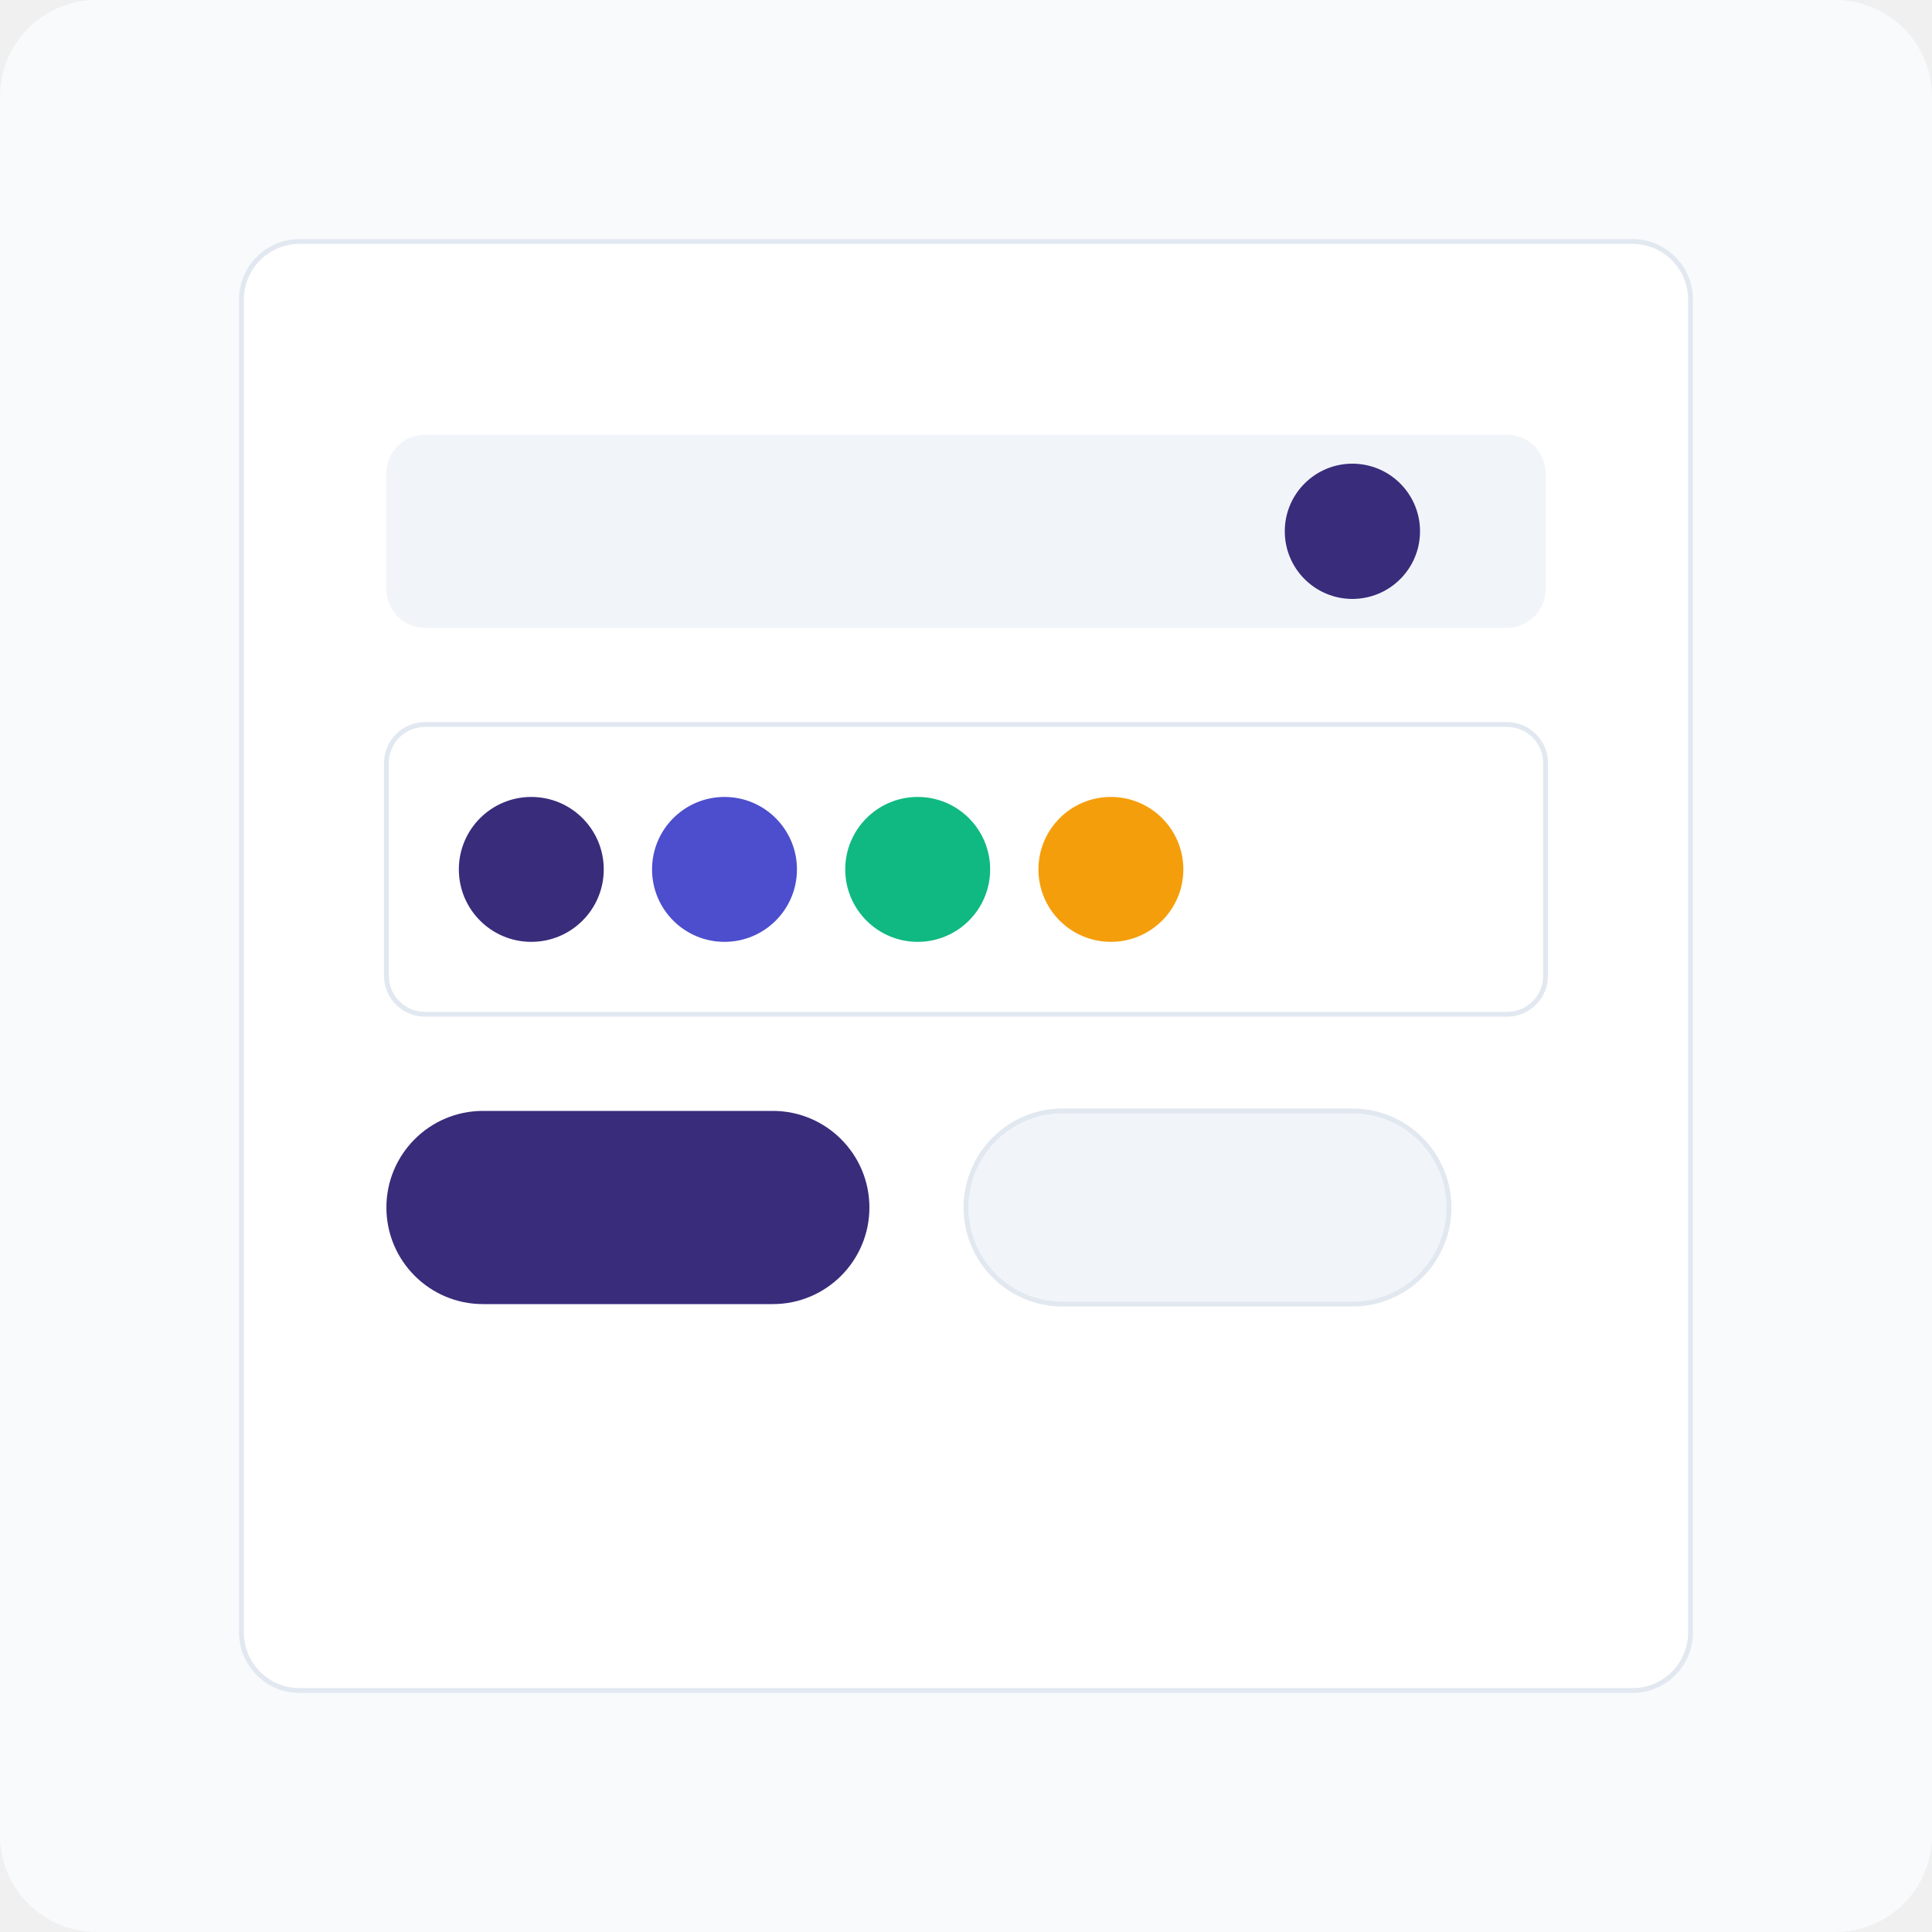
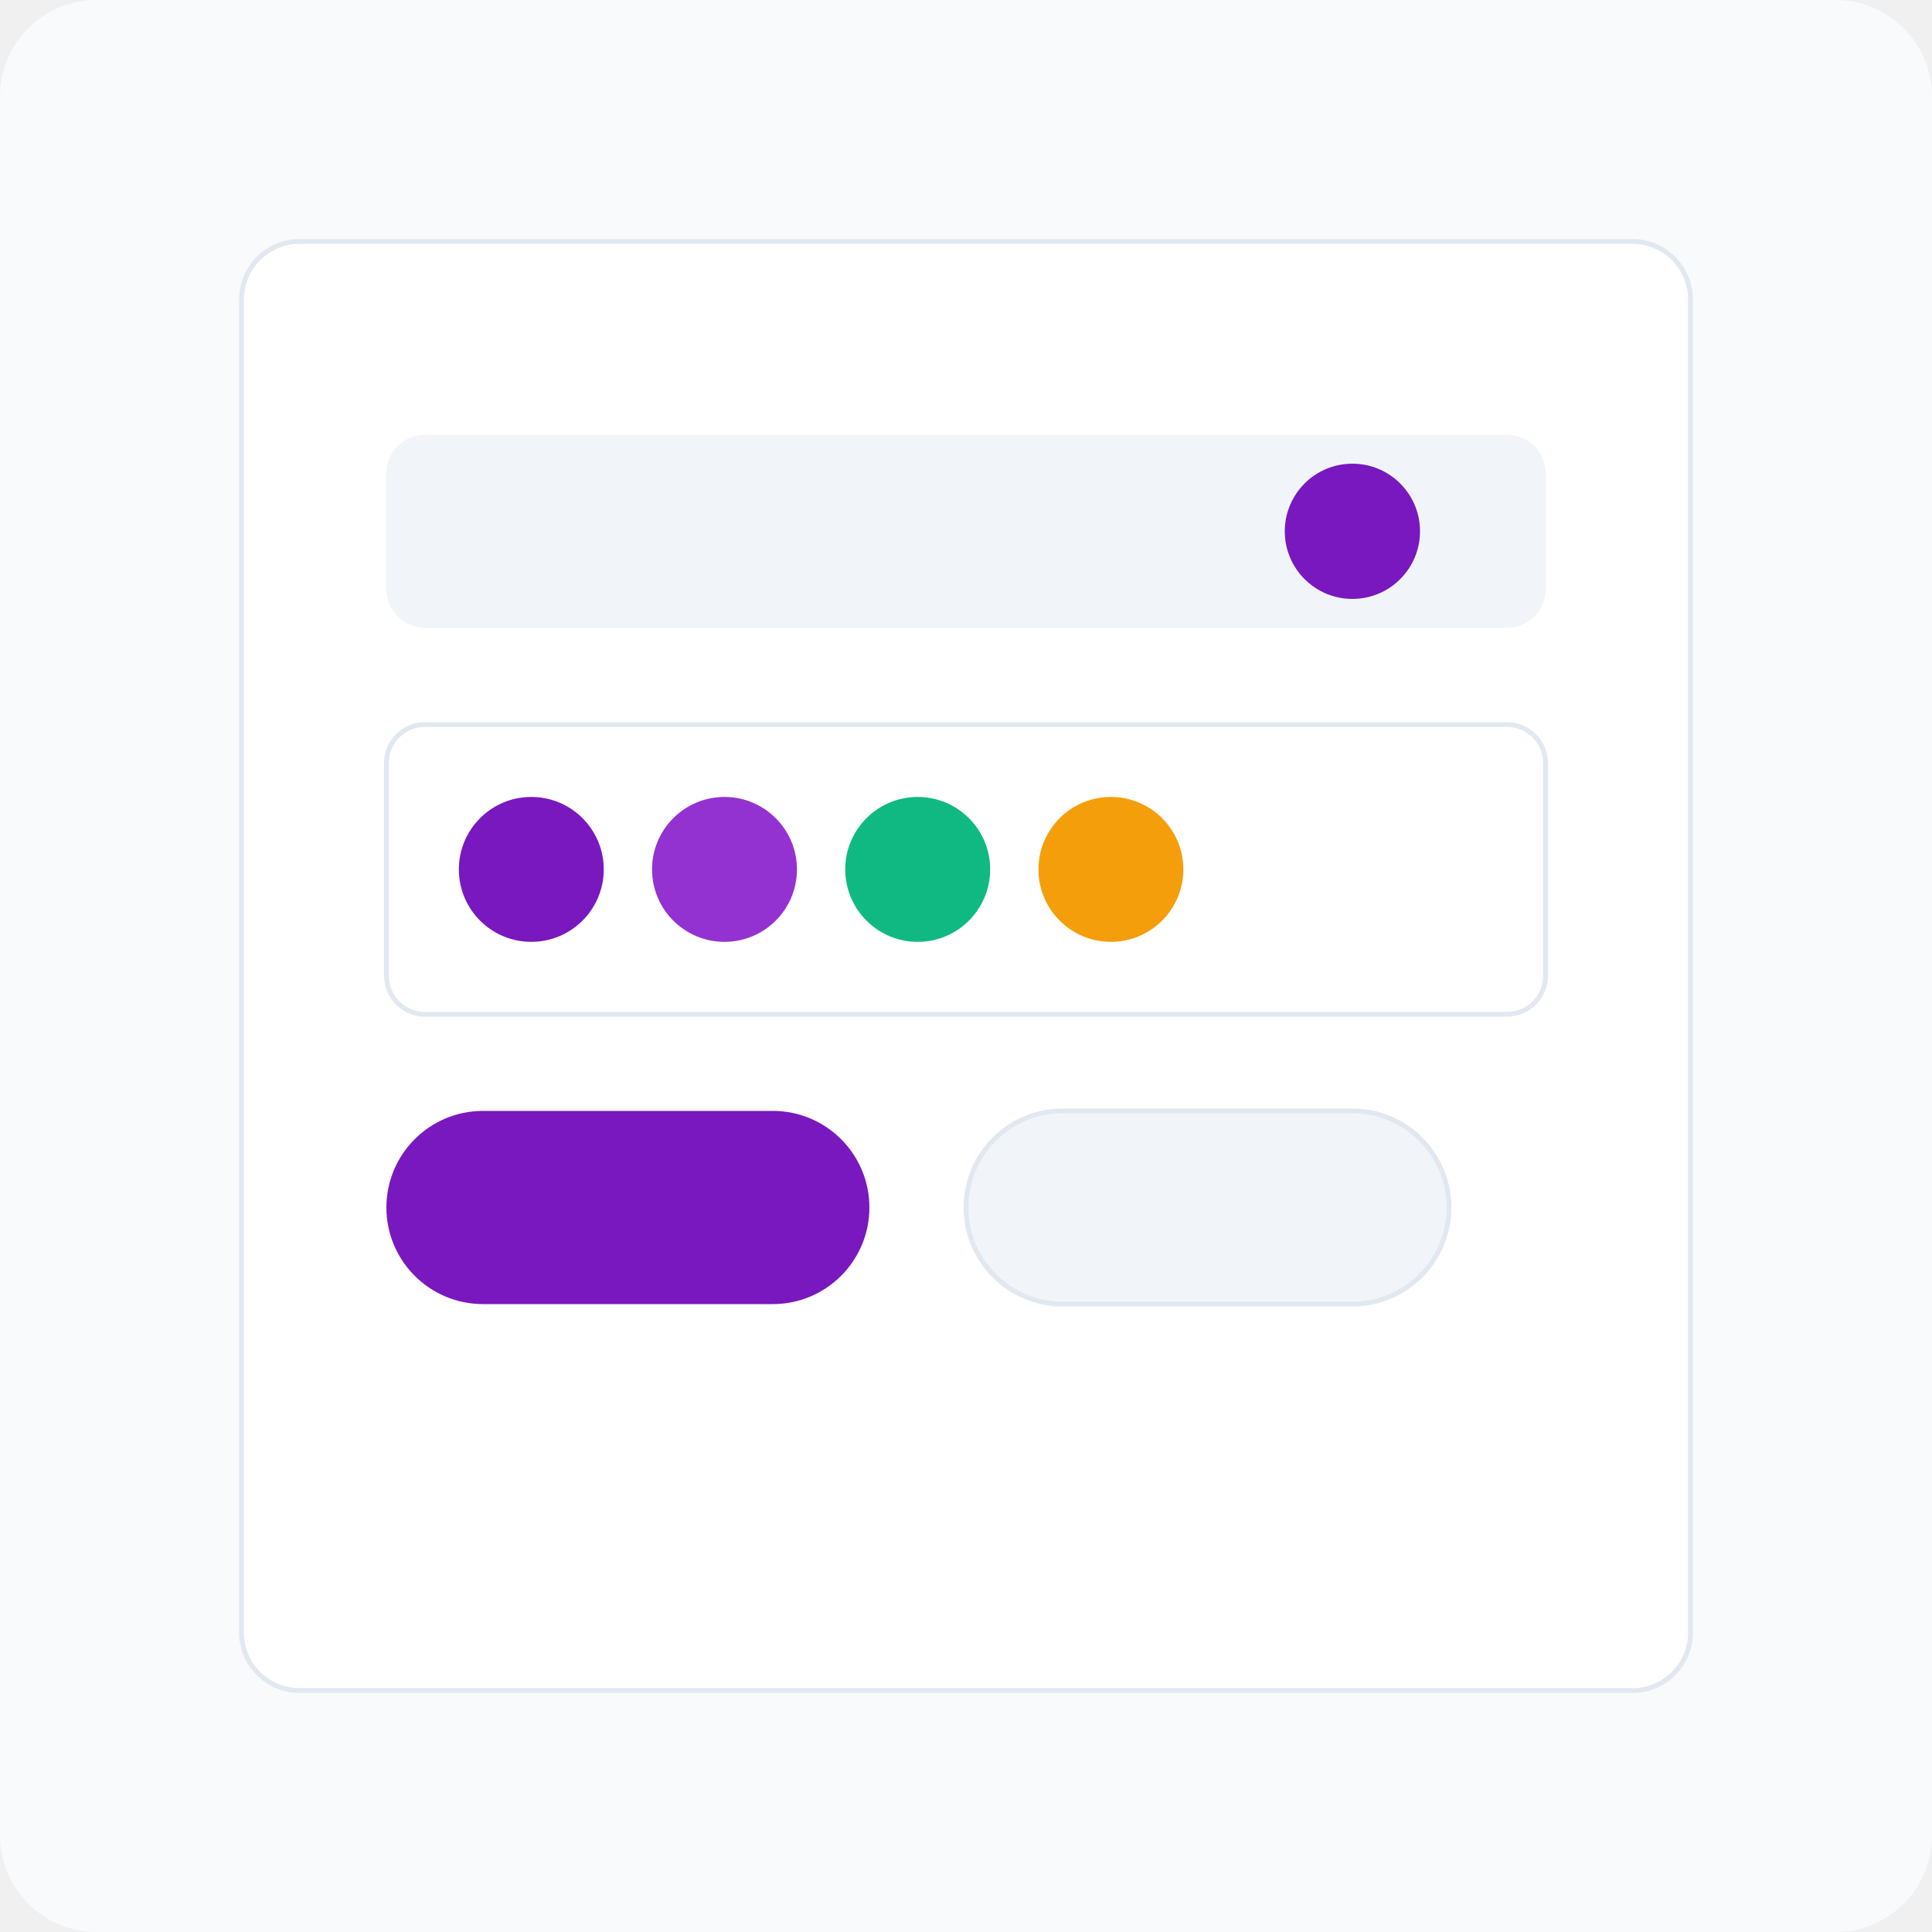
<svg xmlns="http://www.w3.org/2000/svg" width="400" height="400" viewBox="0 0 400 400" fill="none">
  <rect width="400" height="400" rx="20" fill="#F8FAFC" />
  <rect x="50" y="50" width="300" height="300" rx="12" fill="white" stroke="#E2E8F0" />
  <rect x="80" y="90" width="240" height="40" rx="8" fill="#F1F5F9" />
-   <circle cx="280" cy="110" r="14" fill="#392C7B" />
+   <circle cx="280" cy="110" r="14" fill="#7918bf" />
  <rect x="80" y="150" width="240" height="60" rx="8" fill="white" stroke="#E2E8F0" />
-   <circle cx="110" cy="180" r="15" fill="#392C7B" />
-   <circle cx="150" cy="180" r="15" fill="#4C4ECD" />
+   <circle cx="110" cy="180" r="15" fill="#7918bf" />
+   <circle cx="150" cy="180" r="15" fill="#9332d1" />
  <circle cx="190" cy="180" r="15" fill="#10B981" />
  <circle cx="230" cy="180" r="15" fill="#F59E0B" />
-   <rect x="80" y="230" width="100" height="40" rx="20" fill="#392C7B" />
+   <rect x="80" y="230" width="100" height="40" rx="20" fill="#7918bf" />
  <rect x="200" y="230" width="100" height="40" rx="20" fill="#F1F5F9" stroke="#E2E8F0" />
</svg>
